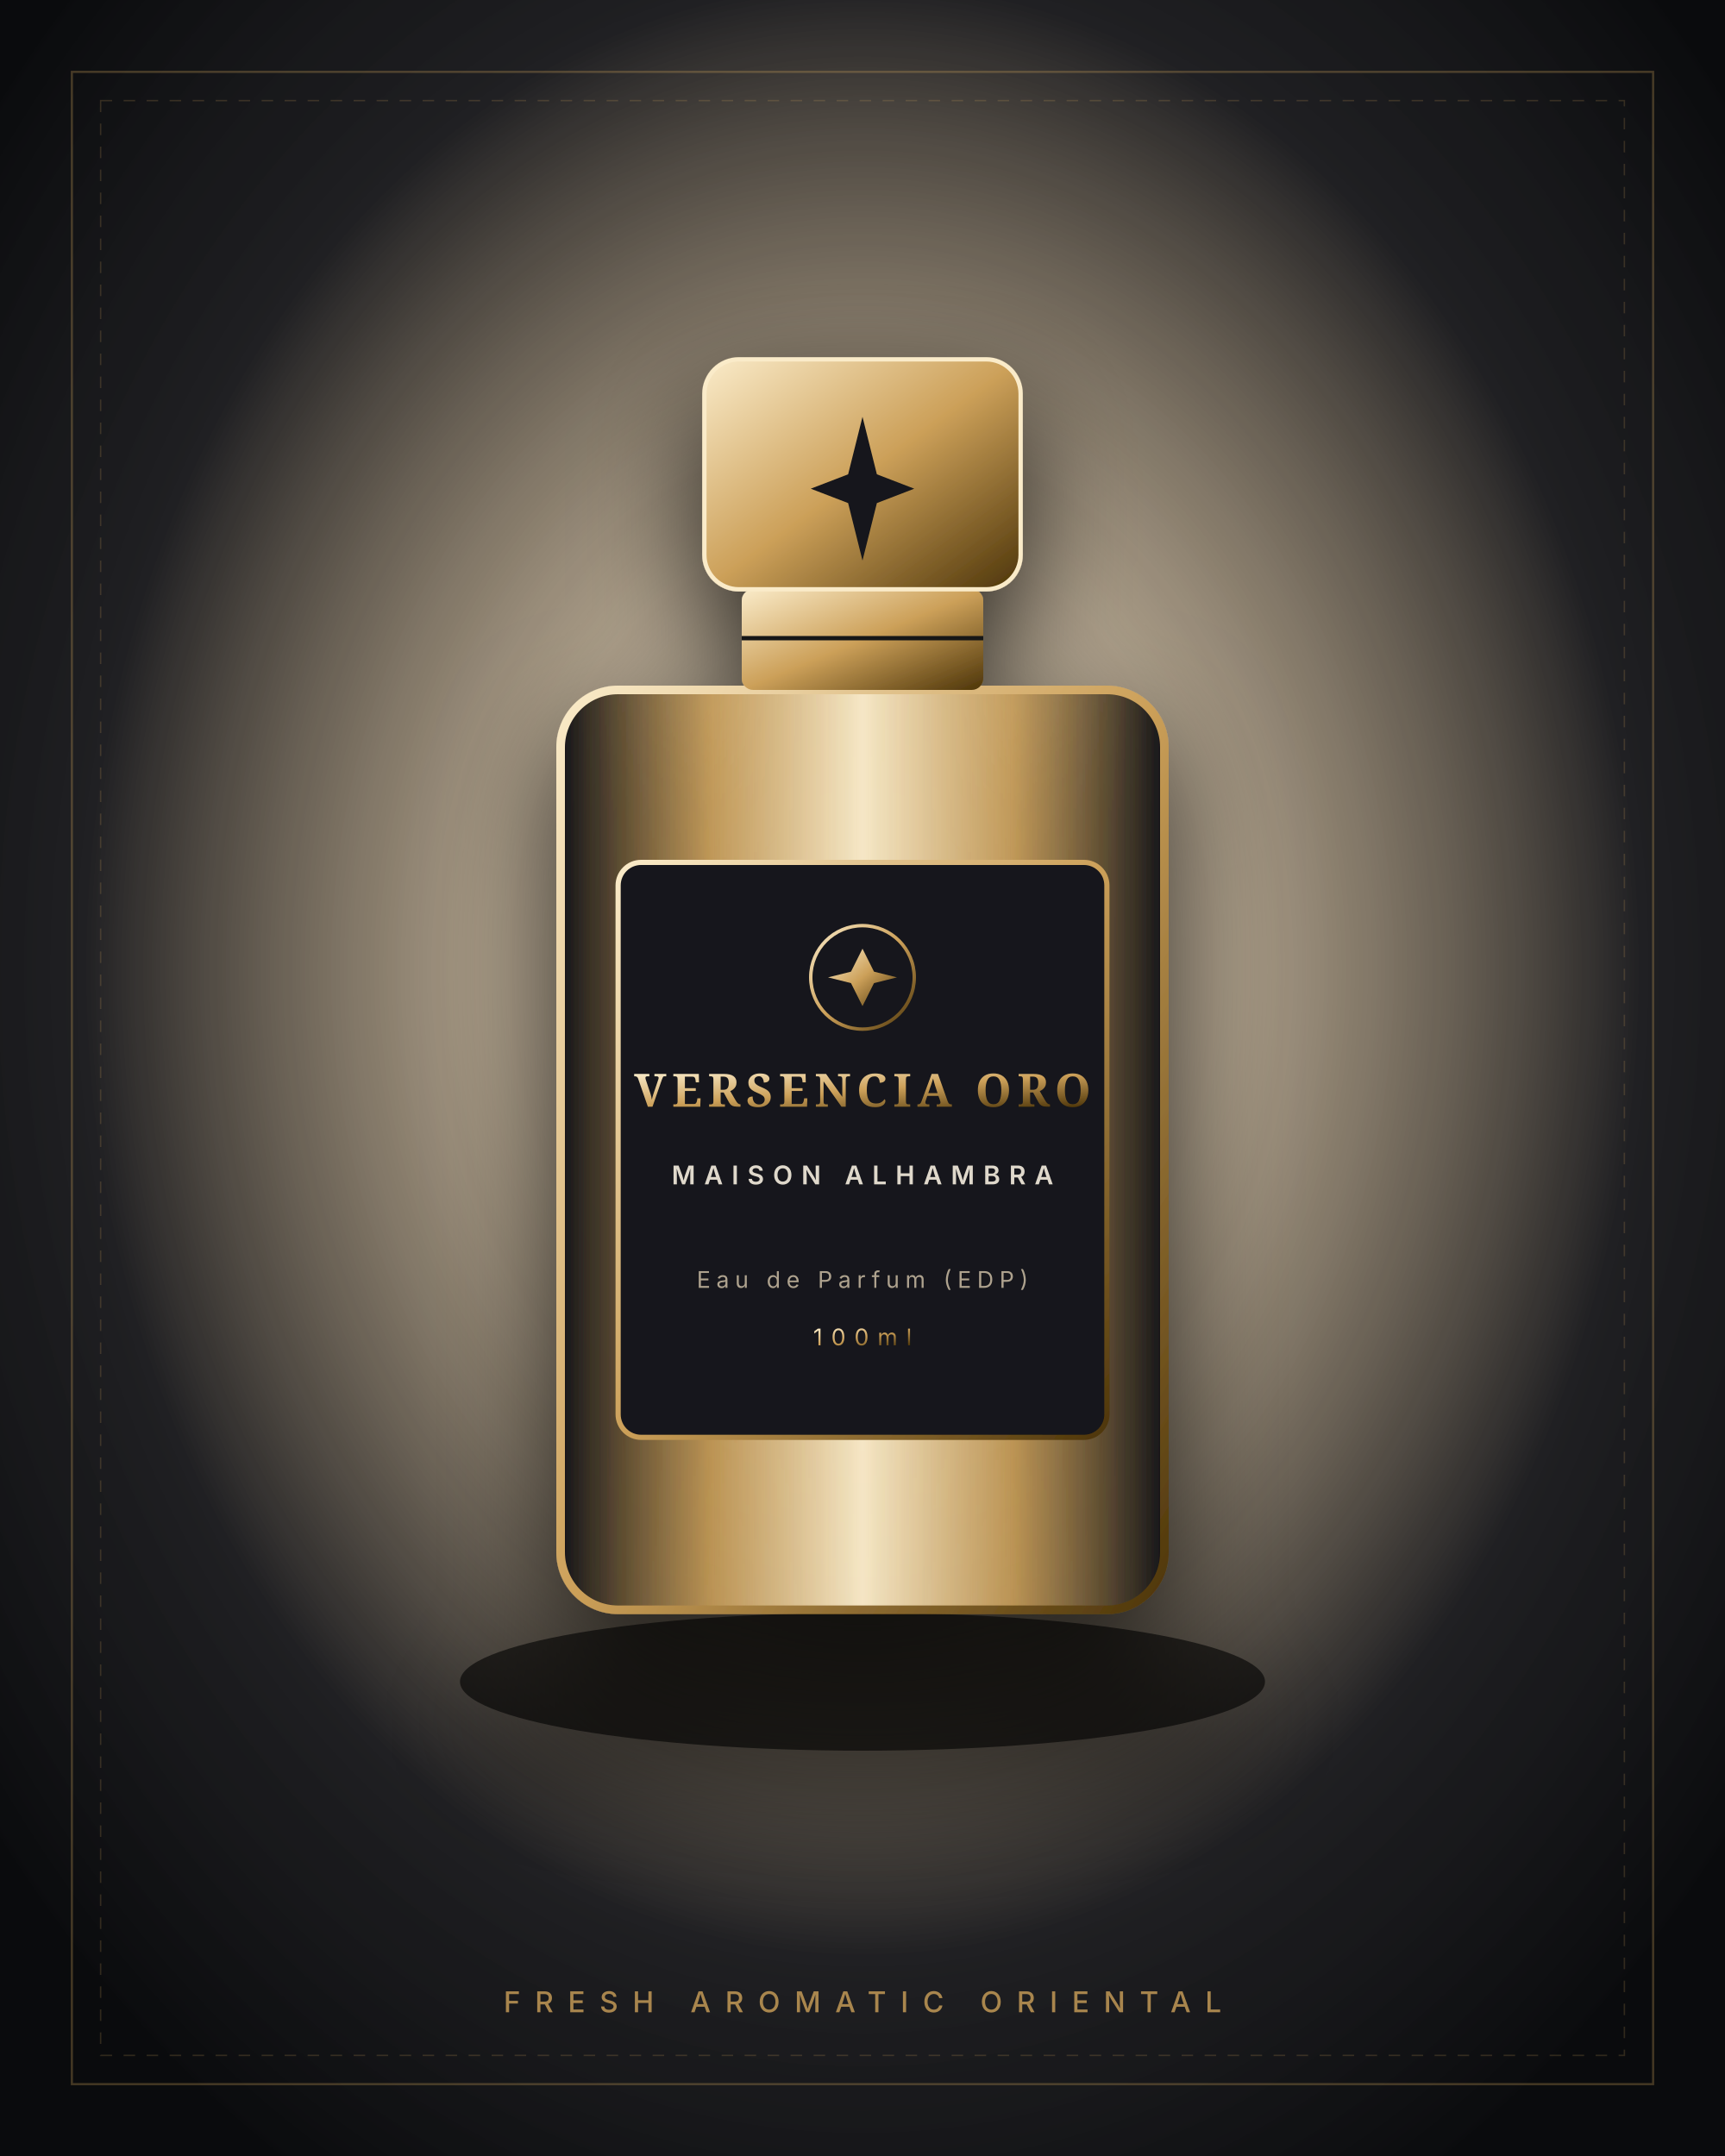
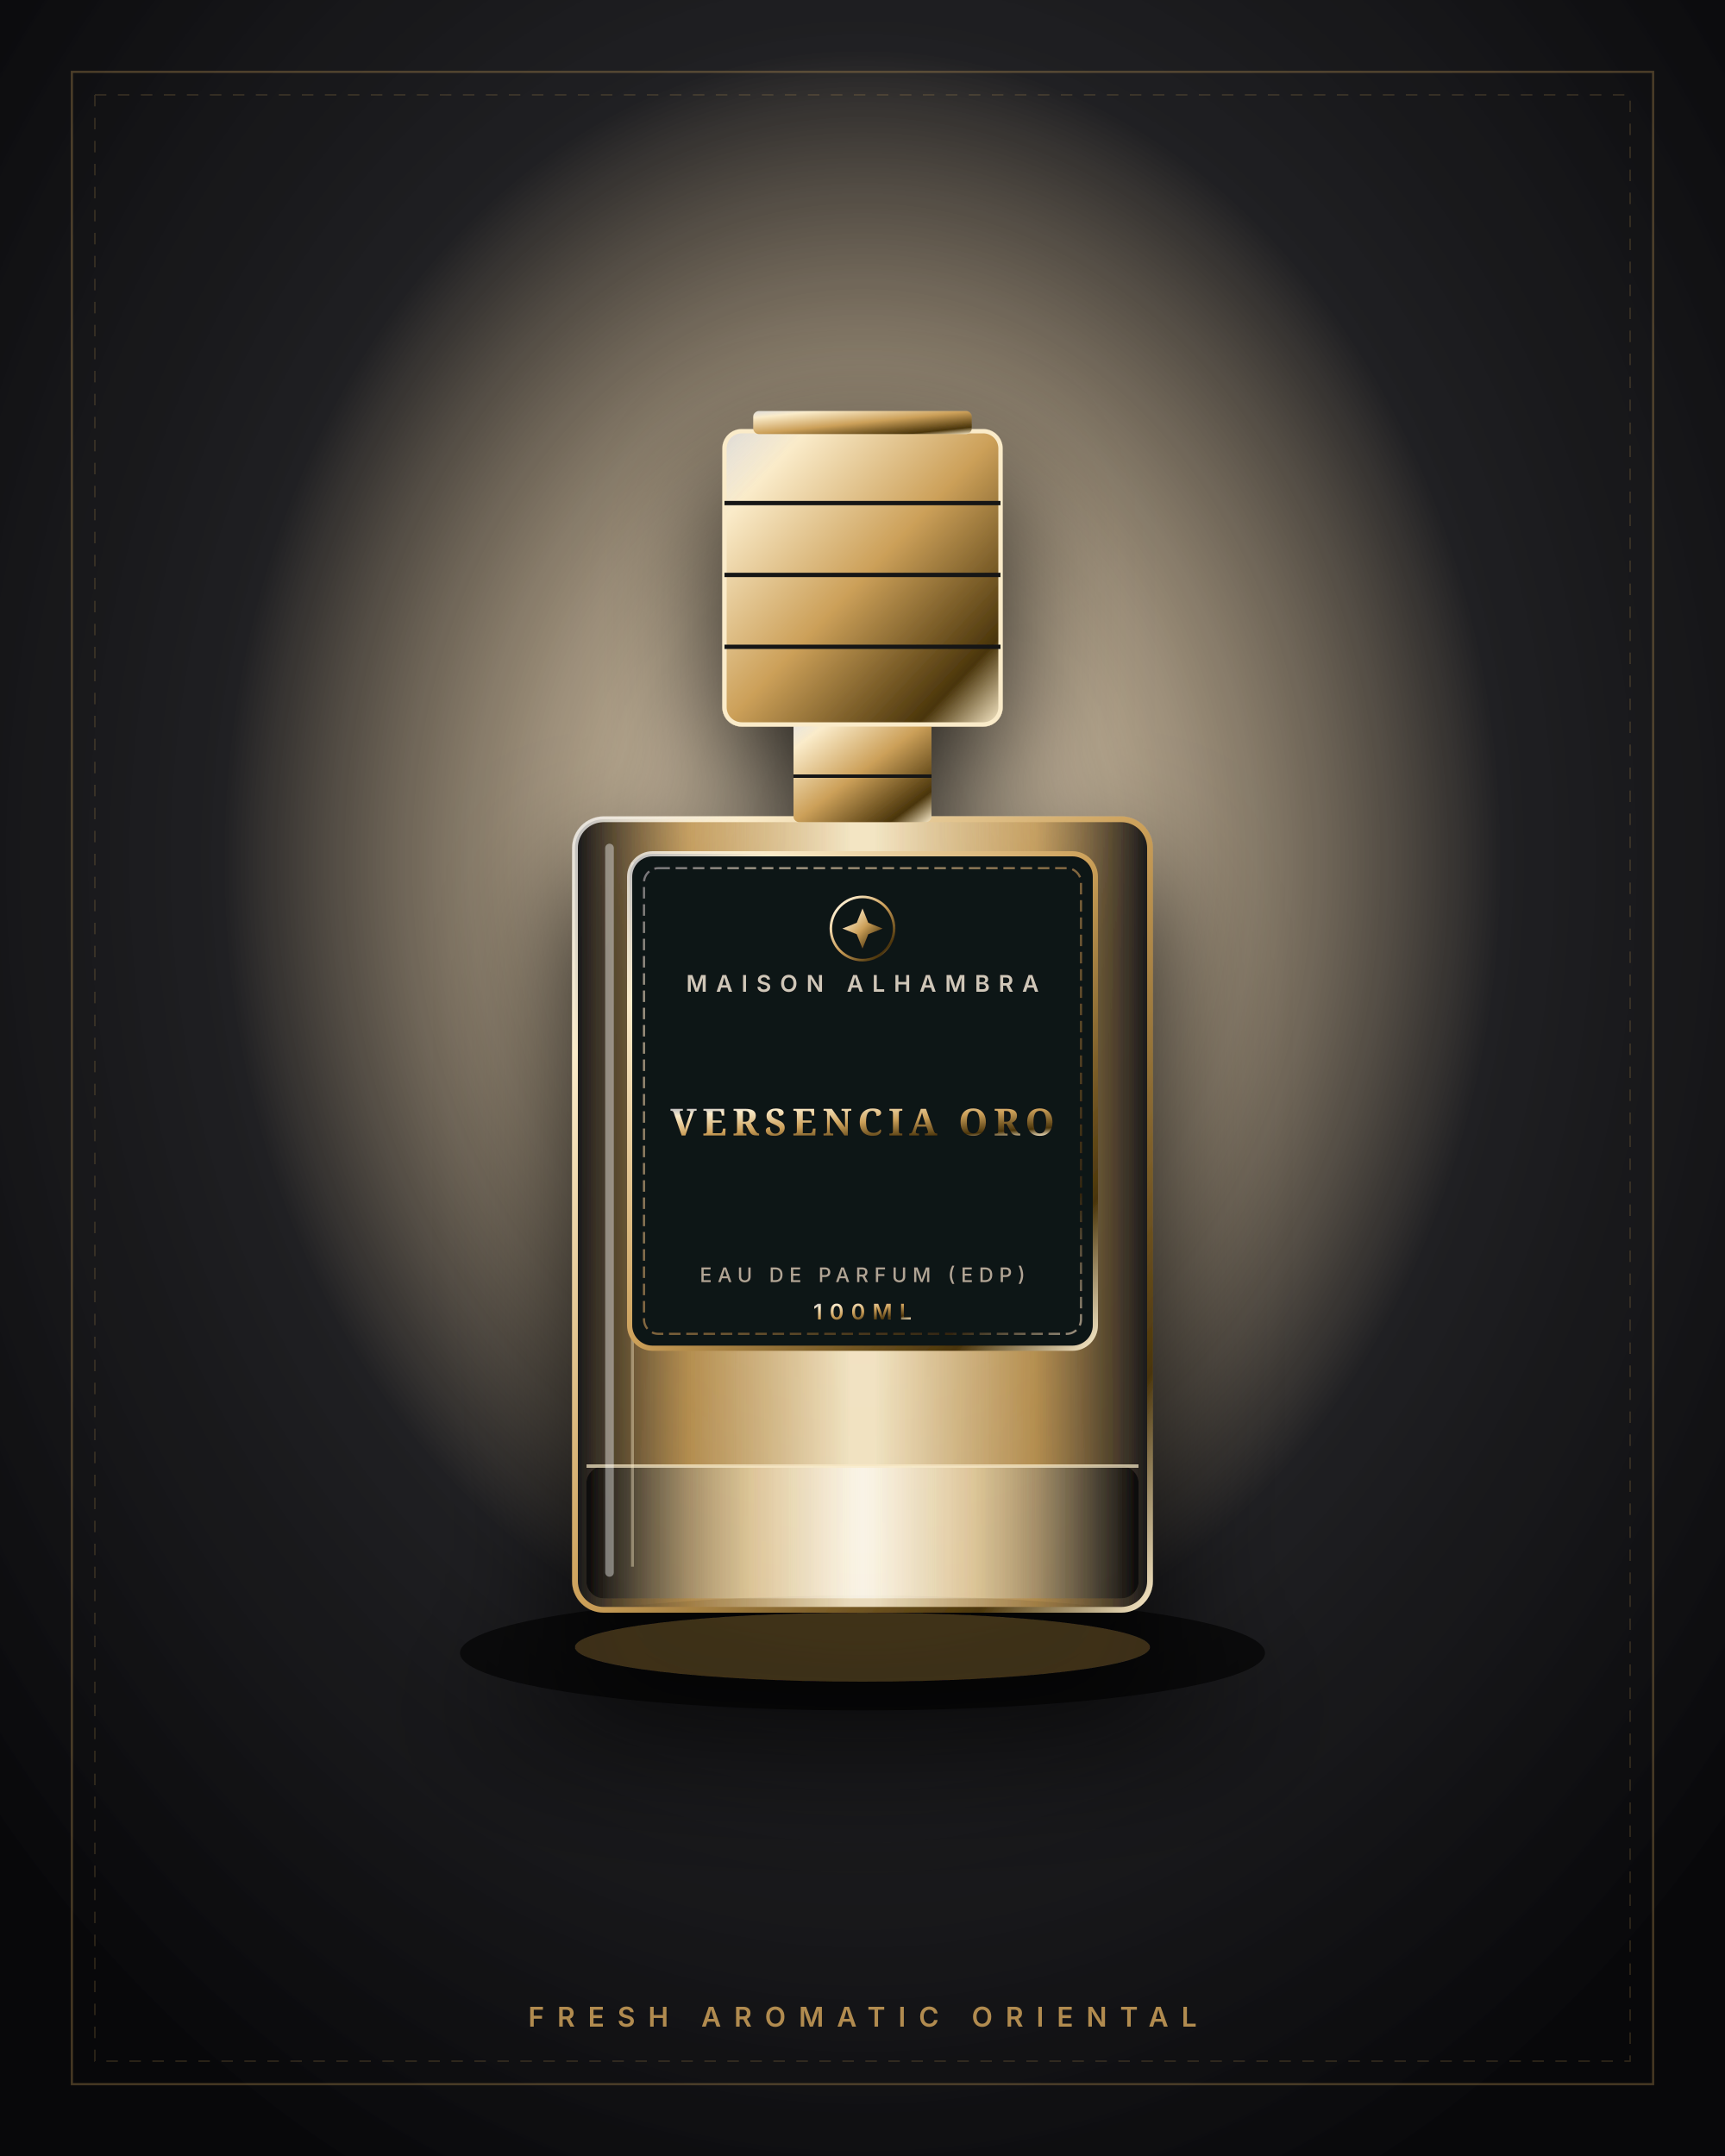
<svg xmlns="http://www.w3.org/2000/svg" viewBox="0 0 600 750" width="600" height="750">
  <defs>
-     <radialGradient id="ambG" cx="50%" cy="45%" r="65%">
-       <stop offset="0%" stop-color="#cca059" stop-opacity="0.25" />
-       <stop offset="70%" stop-color="#151518" stop-opacity="0.95" />
-       <stop offset="100%" stop-color="#0a0b0d" />
+     <radialGradient id="ambG" cx="50%" cy="40%" r="68%">
+       <stop offset="0%" stop-color="#cca059" stop-opacity="0.32" />
+       <stop offset="55%" stop-color="#151518" stop-opacity="0.95" />
+       <stop offset="100%" stop-color="#08080a" />
    </radialGradient>
    <linearGradient id="metalG" x1="0%" y1="0%" x2="100%" y2="100%">
-       <stop offset="0%" stop-color="#faebc9" />
+       <stop offset="0%" stop-color="#ffffff" stop-opacity="0.7" />
+       <stop offset="15%" stop-color="#faebc9" />
      <stop offset="50%" stop-color="#cca059" />
-       <stop offset="100%" stop-color="#4d3509" />
+       <stop offset="85%" stop-color="#4a350b" />
+       <stop offset="100%" stop-color="#faebc9" />
    </linearGradient>
    <linearGradient id="bodyG" x1="0%" y1="0%" x2="100%" y2="0%">
      <stop offset="0%" stop-color="#151518" />
-       <stop offset="25%" stop-color="#cca059" stop-opacity="0.8" />
-       <stop offset="50%" stop-color="#faebc9" stop-opacity="0.95" />
-       <stop offset="75%" stop-color="#cca059" stop-opacity="0.8" />
+       <stop offset="20%" stop-color="#cca059" stop-opacity="0.75" />
+       <stop offset="48%" stop-color="#faebc9" stop-opacity="0.92" />
+       <stop offset="52%" stop-color="#faebc9" stop-opacity="0.92" />
+       <stop offset="80%" stop-color="#cca059" stop-opacity="0.75" />
      <stop offset="100%" stop-color="#151518" />
    </linearGradient>
-     <filter id="dropShadow" x="-20%" y="-20%" width="140%" height="140%">
-       <feDropShadow dx="0" dy="16" stdDeviation="20" flood-color="#000000" flood-opacity="0.75" />
+     <linearGradient id="baseG" x1="0%" y1="0%" x2="100%" y2="0%">
+       <stop offset="0%" stop-color="#000000" stop-opacity="0.8" />
+       <stop offset="30%" stop-color="#faebc9" stop-opacity="0.4" />
+       <stop offset="50%" stop-color="#ffffff" stop-opacity="0.6" />
+       <stop offset="70%" stop-color="#faebc9" stop-opacity="0.4" />
+       <stop offset="100%" stop-color="#000000" stop-opacity="0.8" />
+     </linearGradient>
+     <filter id="flaconShadow" x="-30%" y="-20%" width="160%" height="150%">
+       <feDropShadow dx="0" dy="20" stdDeviation="22" flood-color="#000000" flood-opacity="0.85" />
    </filter>
  </defs>
  <rect width="600" height="750" fill="url(#ambG)" />
-   <rect x="25" y="25" width="550" height="700" fill="none" stroke="#cca059" stroke-width="0.75" opacity="0.3" />
-   <rect x="35" y="35" width="530" height="680" fill="none" stroke="#cca059" stroke-width="0.5" stroke-dasharray="4,4" opacity="0.2" />
-   <g transform="translate(300, 360)" filter="url(#dropShadow)">
-     <ellipse cx="0" cy="225" rx="140" ry="24" fill="#000000" opacity="0.6" />
-     <rect x="-105" y="-120" width="210" height="320" rx="20" fill="url(#bodyG)" stroke="url(#metalG)" stroke-width="3" />
-     <rect x="-85" y="-60" width="170" height="200" rx="8" fill="#14151a" stroke="url(#metalG)" stroke-width="1.8" />
-     <circle cx="0" cy="-20" r="18" fill="none" stroke="url(#metalG)" stroke-width="1.2" />
-     <polygon points="0,-30 4,-22 12,-20 4,-18 0,-10 -4,-18 -12,-20 -4,-22" fill="url(#metalG)" />
-     <text x="0" y="25" font-family="'Cinzel', 'Playfair Display', serif" font-size="16" font-weight="700" letter-spacing="2" fill="url(#metalG)" text-anchor="middle">VERSENCIA ORO</text>
-     <text x="0" y="52" font-family="'Inter', sans-serif" font-size="9" font-weight="600" letter-spacing="3" fill="#dfd8cb" text-anchor="middle">MAISON ALHAMBRA</text>
-     <line x1="-50" y1="68" x2="50" y2="68" stroke="url(#metalG)" stroke-width="0.8" opacity="0.6" />
-     <text x="0" y="88" font-family="'Inter', sans-serif" font-size="8" letter-spacing="2" fill="#aea28e" text-anchor="middle">Eau de Parfum (EDP)</text>
-     <text x="0" y="108" font-family="'Inter', sans-serif" font-size="8" letter-spacing="3" fill="url(#metalG)" text-anchor="middle">100ml</text>
-     <rect x="-42" y="-155" width="84" height="35" rx="4" fill="url(#metalG)" />
-     <line x1="-42" y1="-138" x2="42" y2="-138" stroke="#121316" stroke-width="1.5" />
-     <rect x="-55" y="-235" width="110" height="80" rx="12" fill="url(#metalG)" stroke="#faebc9" stroke-width="1.5" />
-     <polygon points="0,-215 5,-195 18,-190 5,-185 0,-165 -5,-185 -18,-190 -5,-195" fill="#15161a" />
+   <rect x="25" y="25" width="550" height="700" fill="none" stroke="#cca059" stroke-width="0.75" opacity="0.32" />
+   <rect x="33" y="33" width="534" height="684" fill="none" stroke="#cca059" stroke-width="0.5" stroke-dasharray="4,4" opacity="0.2" />
+   <g transform="translate(300, 365)" filter="url(#flaconShadow)">
+     <ellipse cx="0" cy="210" rx="140" ry="20" fill="#000000" opacity="0.6" />
+     <ellipse cx="0" cy="208" rx="100" ry="12" fill="#cca059" opacity="0.25" />
+     <rect x="-100" y="-80" width="200" height="275" rx="10" fill="url(#bodyG)" stroke="url(#metalG)" stroke-width="2" />
+     <rect x="-96" y="145" width="192" height="46" rx="6" fill="url(#baseG)" opacity="0.95" />
+     <line x1="-96" y1="145" x2="96" y2="145" stroke="#faebc9" stroke-width="1.2" opacity="0.7" />
+     <line x1="-88" y1="-70" x2="-88" y2="182" stroke="#ffffff" stroke-width="3" stroke-linecap="round" opacity="0.4" />
+     <line x1="-80" y1="-65" x2="-80" y2="180" stroke="#faebc9" stroke-width="1" opacity="0.4" />
+     <rect x="-81.0" y="-68.0" width="162" height="172" rx="8" fill="#111216" stroke="url(#metalG)" stroke-width="1.8" />
+     <rect x="-76.0" y="-63.0" width="152" height="162" rx="5" fill="none" stroke="url(#metalG)" stroke-width="0.75" stroke-dasharray="4,2" opacity="0.6" />
+     <g transform="translate(0, -42.0)">
+       <circle cx="0" cy="0" r="11" fill="none" stroke="url(#metalG)" stroke-width="0.9" />
+       <polygon points="0,-7 2,-2 7,0 2,2 0,7 -2,2 -7,0 -2,-2" fill="url(#metalG)" />
+     </g>
+     <text x="0" y="-20.0" font-family="'Inter', -apple-system, sans-serif" font-size="8" font-weight="600" letter-spacing="3" fill="#cfc7b8" text-anchor="middle">MAISON ALHAMBRA</text>
+     <line x1="-61.0" y1="-12.0" x2="61.0" y2="-12.0" stroke="url(#metalG)" stroke-width="0.6" opacity="0.5" />
+     <text x="0" y="30" font-family="'Cinzel', 'Playfair Display', 'Georgia', serif" font-size="13" font-weight="700" letter-spacing="2" fill="url(#metalG)" text-anchor="middle">VERSENCIA ORO</text>
+     <line x1="-57.0" y1="66.0" x2="57.0" y2="66.0" stroke="url(#metalG)" stroke-width="0.6" opacity="0.5" />
+     <text x="0" y="81.0" font-family="'Inter', -apple-system, sans-serif" font-size="7" font-weight="500" letter-spacing="2" fill="#b0a594" text-anchor="middle">EAU DE PARFUM (EDP)</text>
+     <text x="0" y="94.0" font-family="'Inter', -apple-system, sans-serif" font-size="7.5" font-weight="600" letter-spacing="2.5" fill="url(#metalG)" text-anchor="middle">100ML</text>
+     <rect x="-24" y="-115" width="48" height="36" rx="2" fill="url(#metalG)" />
+     <line x1="-24" y1="-95" x2="24" y2="-95" stroke="#121316" stroke-width="1.2" />
+     <rect x="-48" y="-215" width="96" height="102" rx="6" fill="url(#metalG)" stroke="#faebc9" stroke-width="1.5" />
+     <line x1="-48" y1="-190" x2="48" y2="-190" stroke="#121316" stroke-width="1.5" />
+     <line x1="-48" y1="-165" x2="48" y2="-165" stroke="#121316" stroke-width="1.5" />
+     <line x1="-48" y1="-140" x2="48" y2="-140" stroke="#121316" stroke-width="1.5" />
+     <rect x="-38" y="-222" width="76" height="8" rx="2" fill="url(#metalG)" />
  </g>
-   <text x="300" y="700" font-family="'Inter', sans-serif" font-size="10" font-weight="500" letter-spacing="5" fill="#cca059" opacity="0.8" text-anchor="middle">FRESH AROMATIC ORIENTAL</text>
+   <text x="300" y="705" font-family="'Inter', -apple-system, sans-serif" font-size="9.5" font-weight="600" letter-spacing="4.5" fill="#cca059" opacity="0.85" text-anchor="middle">FRESH AROMATIC ORIENTAL</text>
</svg>
